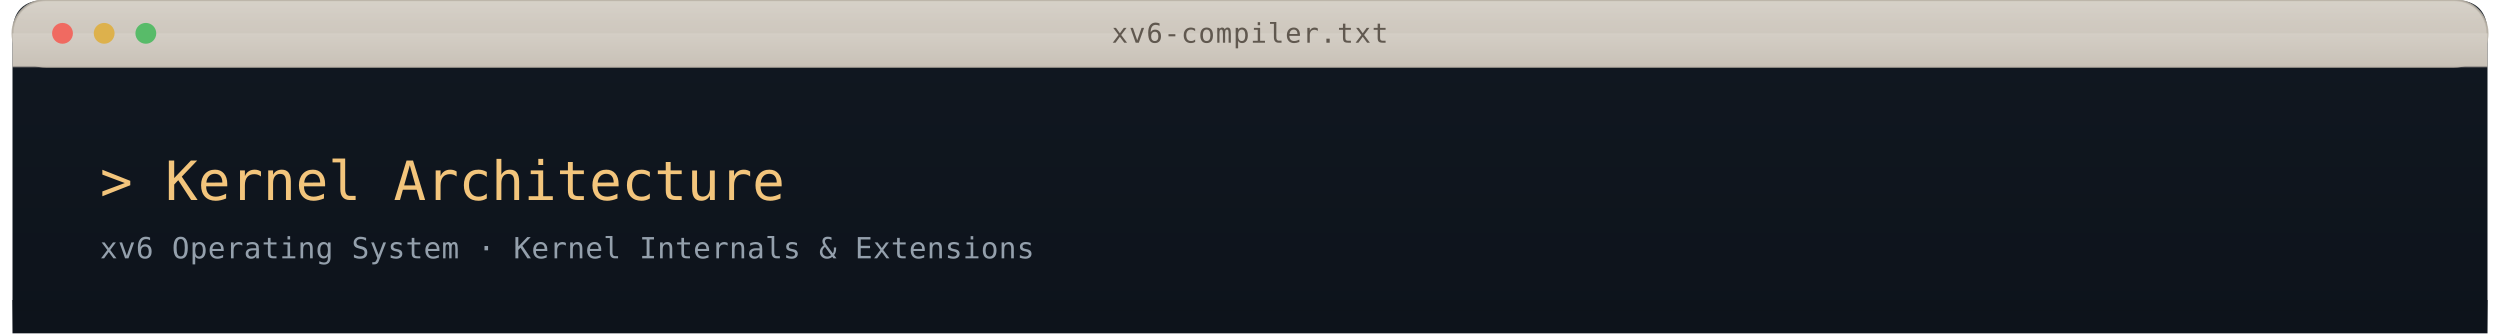
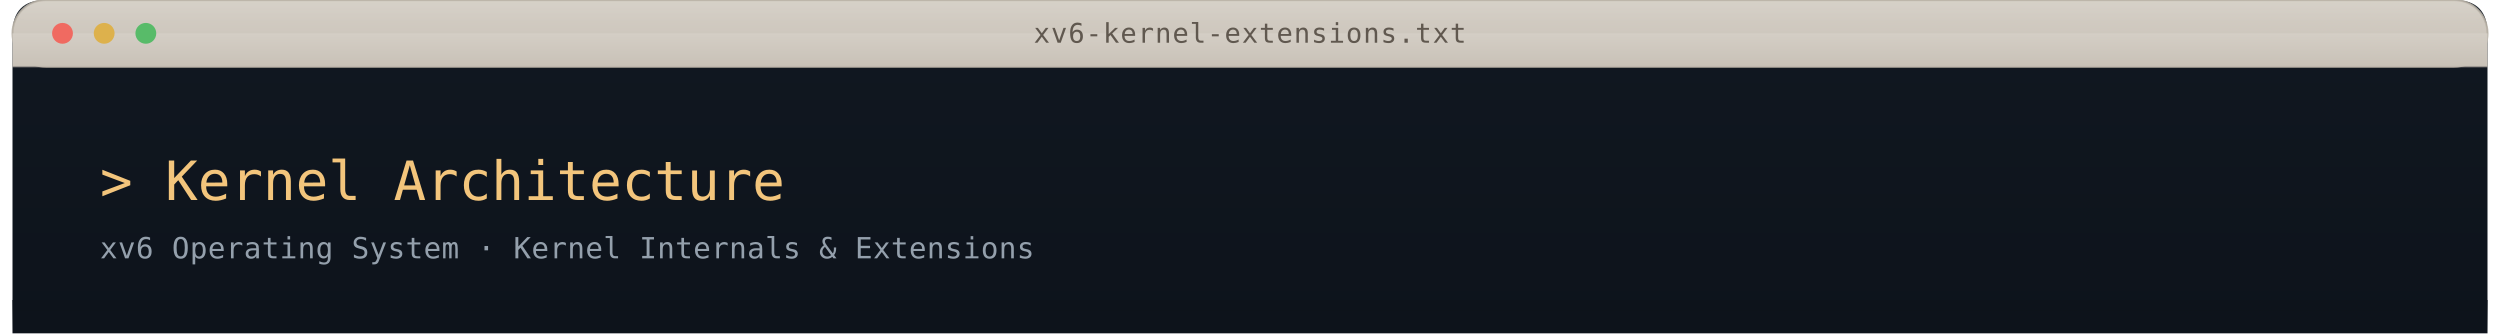
<svg xmlns="http://www.w3.org/2000/svg" viewBox="0 0 1200 160" role="img" aria-labelledby="title desc">
  <defs>
    <linearGradient id="barFill" x1="0" y1="0" x2="0" y2="1">
      <stop offset="0%" stop-color="#d4cec5" />
      <stop offset="100%" stop-color="#c8c1b7" />
    </linearGradient>
    <linearGradient id="bodyFill" x1="0" y1="0" x2="0" y2="1">
      <stop offset="0%" stop-color="#111821" />
      <stop offset="100%" stop-color="#0d131b" />
    </linearGradient>
    <linearGradient id="topGlow" x1="0" y1="0" x2="0" y2="1">
      <stop offset="0%" stop-color="#ffffff" stop-opacity="0.06" />
      <stop offset="100%" stop-color="#ffffff" stop-opacity="0" />
    </linearGradient>
    <linearGradient id="bottomBlend" x1="0" y1="0" x2="0" y2="1">
      <stop offset="0%" stop-color="#0d131b" stop-opacity="1" />
      <stop offset="100%" stop-color="#0d131b" stop-opacity="0" />
    </linearGradient>
    <path id="panelShape" d="       M 22 0       H 1178       Q 1194 0 1194 16       V 160       H 6       V 16       Q 6 0 22 0       Z     " />
  </defs>
  <use href="#panelShape" fill="url(#bodyFill)" />
  <rect x="6" y="0" width="1188" height="32" rx="16" fill="url(#barFill)" stroke="#b8b1a6" stroke-opacity="0.85" />
  <rect x="6" y="16" width="1188" height="16" fill="url(#barFill)" />
  <rect x="7" y="1" width="1186" height="10" rx="15" fill="url(#topGlow)" />
  <circle cx="30" cy="16" r="5" fill="#f06a61" />
  <circle cx="50" cy="16" r="5" fill="#ddb14c" />
  <circle cx="70" cy="16" r="5" fill="#58bb69" />
  <text x="600" y="20.5" text-anchor="middle" font-family="ui-monospace, SFMono-Regular, Menlo, Consolas, monospace" font-size="13" letter-spacing="0.5" fill="#60584f">
-     xv6-compiler.txt
+     xv6-kernel-extensions.txt
  </text>
  <line x1="6" y1="32" x2="1194" y2="32" stroke="#bfb7ae" stroke-opacity="0.32" />
  <text x="48" y="96" font-family="ui-monospace, SFMono-Regular, Menlo, Consolas, monospace" font-size="26" letter-spacing="0" fill="#f3c57c">
    &gt; Kernel Architecture
  </text>
  <text x="48" y="124" font-family="ui-monospace, SFMono-Regular, Menlo, Consolas, monospace" font-size="14" letter-spacing="0.2" fill="#94a0ac">
    xv6 Operating System · Kernel Internals &amp; Extensions
  </text>
  <rect x="6" y="144" width="1188" height="16" fill="url(#bottomBlend)" />
</svg>
